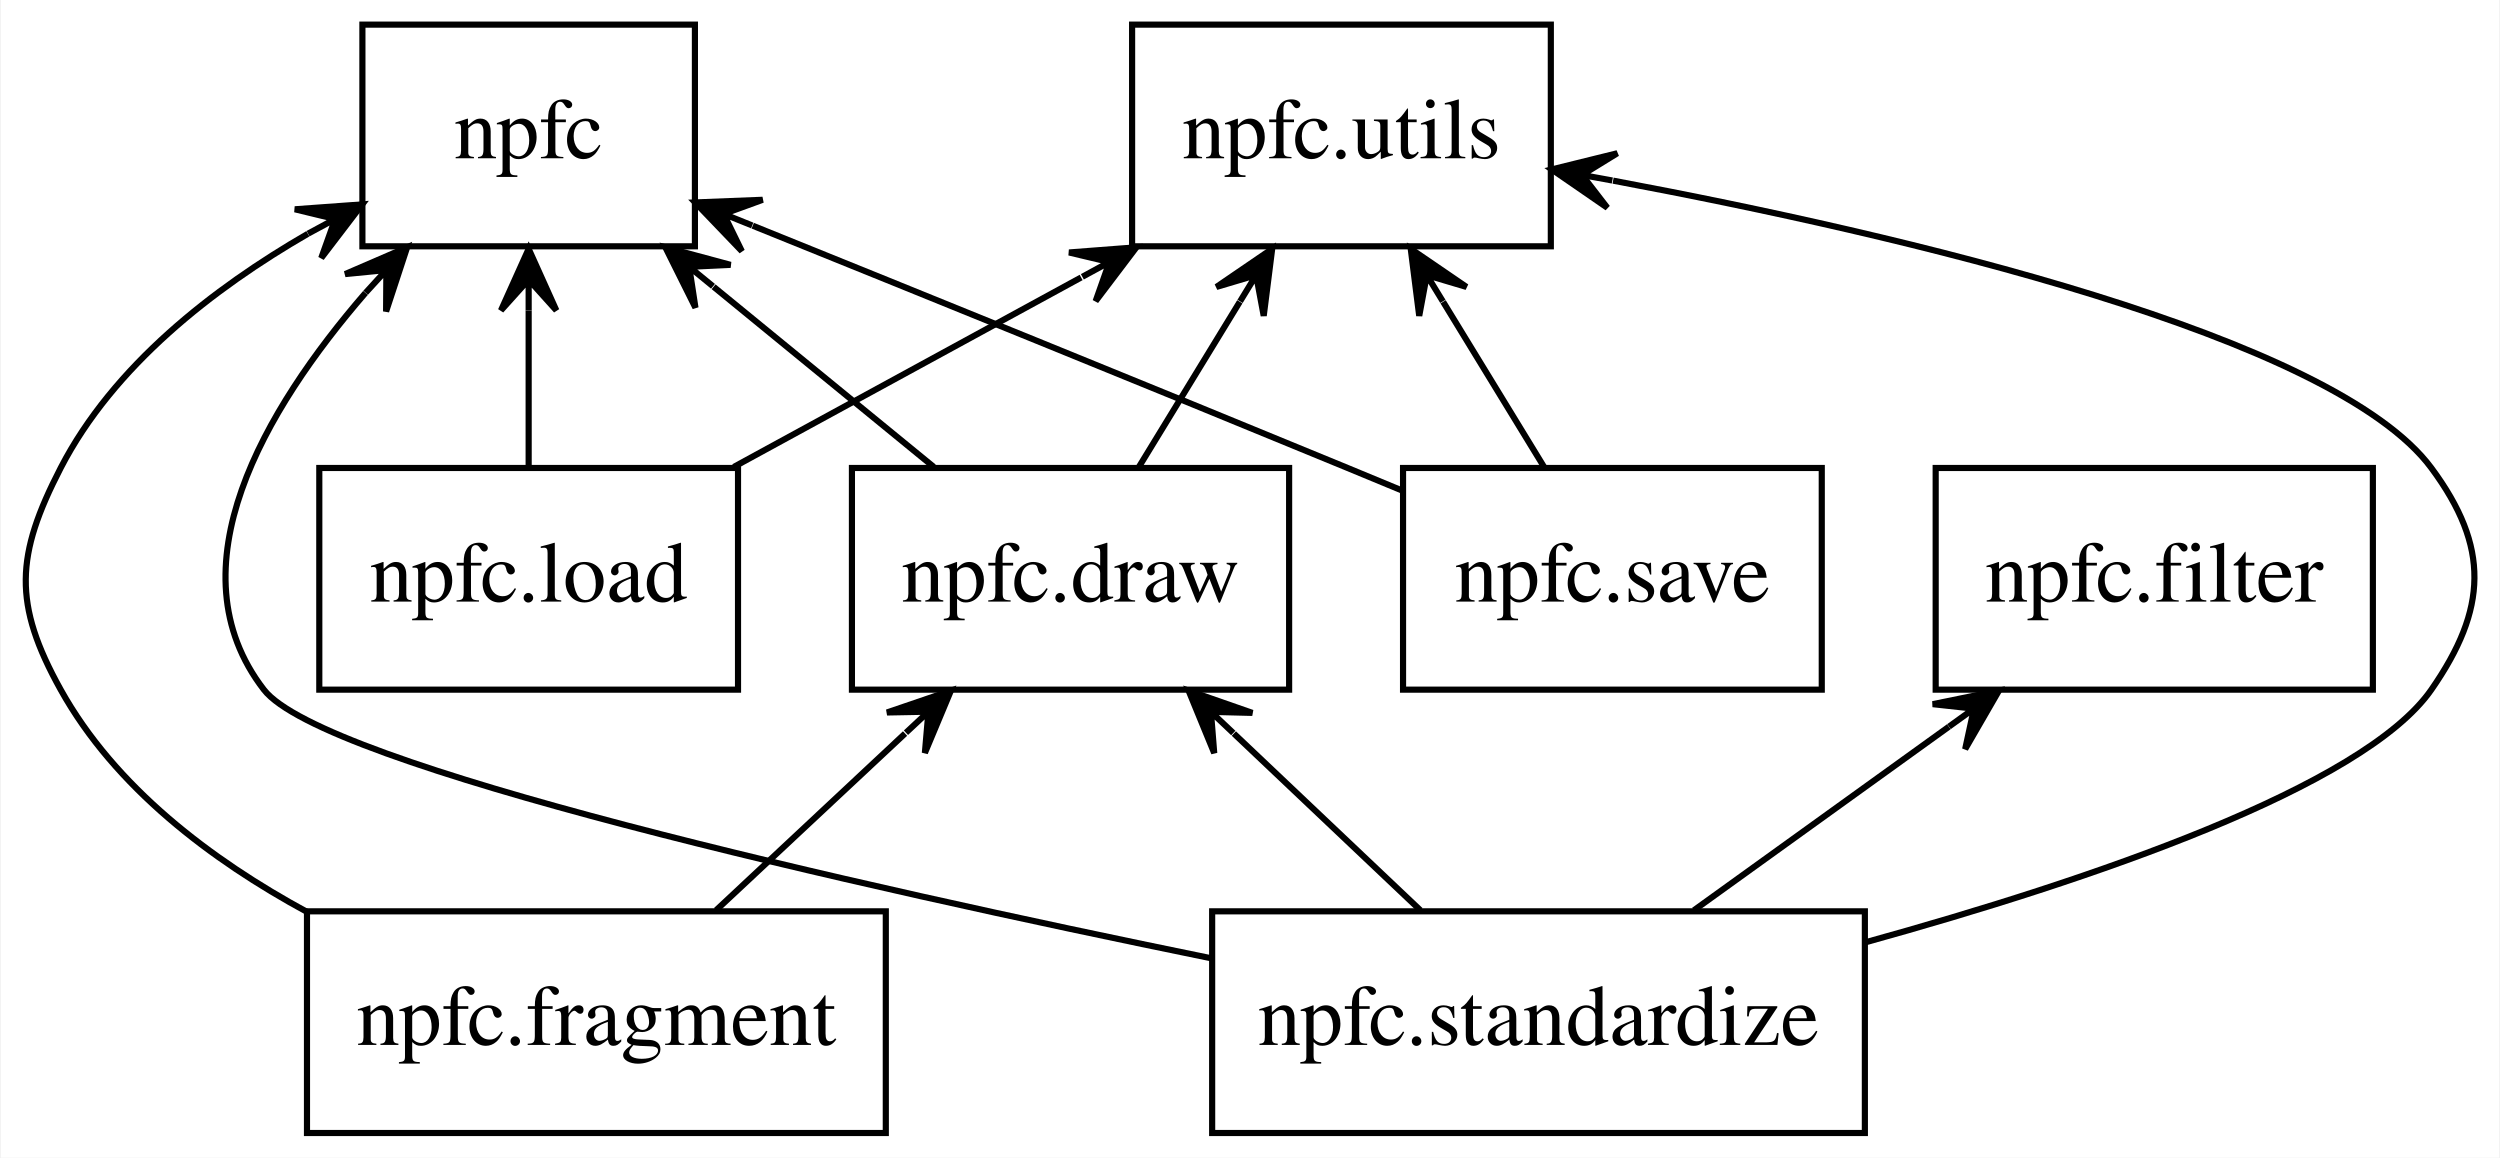
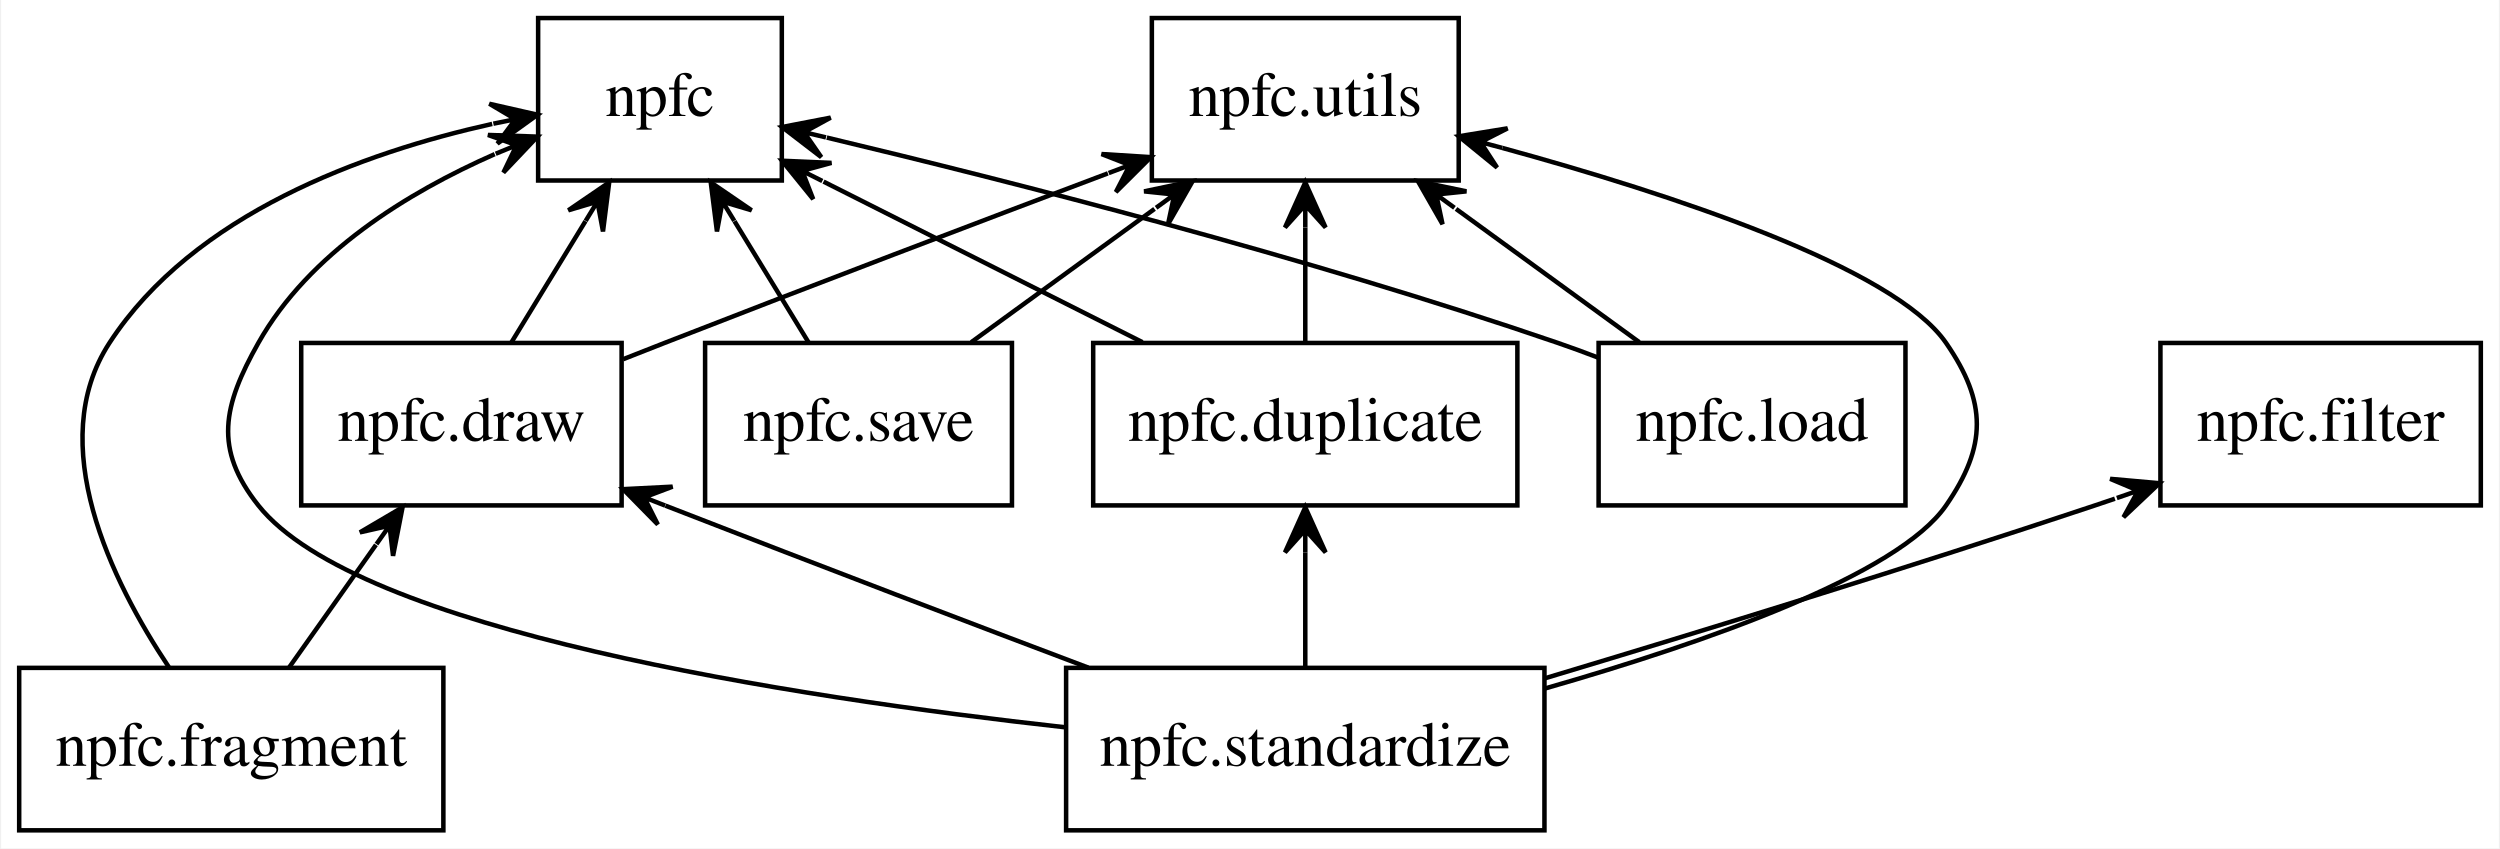
- <svg xmlns="http://www.w3.org/2000/svg" width="406pt" height="188pt" viewBox="0.00 0.00 405.74 188.00">
+ <svg xmlns="http://www.w3.org/2000/svg" width="554pt" height="188pt" viewBox="0.00 0.00 553.50 188.00">
  <g id="graph0" class="graph" transform="scale(1 1) rotate(0) translate(4 184)">
-     <polygon fill="#ffffff" stroke="transparent" points="-4,4 -4,-184 401.742,-184 401.742,4 -4,4" />
+     <polygon fill="#ffffff" stroke="transparent" points="-4,4 -4,-184 549.5,-184 549.5,4 -4,4" />
    <g id="node1" class="node">
-       <polygon fill="none" stroke="#000000" points="108.724,-180 54.724,-180 54.724,-144 108.724,-144 108.724,-180" />
-       <text text-anchor="middle" x="81.724" y="-158.3" font-family="Times,serif" font-size="14.00" fill="#000000">npfc</text>
+       <polygon fill="none" stroke="#000000" points="169,-180 115,-180 115,-144 169,-144 169,-180" />
+       <text text-anchor="middle" x="142" y="-158.3" font-family="Times,serif" font-size="14.00" fill="#000000">npfc</text>
    </g>
    <g id="node2" class="node">
-       <polygon fill="none" stroke="#000000" points="205.224,-108 134.224,-108 134.224,-72 205.224,-72 205.224,-108" />
-       <text text-anchor="middle" x="169.724" y="-86.3" font-family="Times,serif" font-size="14.00" fill="#000000">npfc.draw</text>
+       <polygon fill="none" stroke="#000000" points="133.5,-108 62.5,-108 62.5,-72 133.5,-72 133.5,-108" />
+       <text text-anchor="middle" x="98" y="-86.3" font-family="Times,serif" font-size="14.00" fill="#000000">npfc.draw</text>
    </g>
    <g id="edge1" class="edge">
-       <path fill="none" stroke="#000000" d="M147.518,-108.169C136.679,-117.037 123.479,-127.836 111.756,-137.428" />
-       <polygon fill="#000000" stroke="#000000" points="103.923,-143.837 108.813,-134.022 107.793,-140.671 111.662,-137.505 111.662,-137.505 111.662,-137.505 107.793,-140.671 114.512,-140.988 103.923,-143.837 103.923,-143.837" />
+       <path fill="none" stroke="#000000" d="M109.103,-108.169C114.067,-116.292 120.022,-126.036 125.493,-134.988" />
+       <polygon fill="#000000" stroke="#000000" points="130.747,-143.587 121.693,-137.4 128.14,-139.32 125.533,-135.054 125.533,-135.054 125.533,-135.054 128.14,-139.32 129.373,-132.707 130.747,-143.587 130.747,-143.587" />
+     </g>
+     <g id="node9" class="node">
+       <polygon fill="none" stroke="#000000" points="319,-180 251,-180 251,-144 319,-144 319,-180" />
+       <text text-anchor="middle" x="285" y="-158.3" font-family="Times,serif" font-size="14.00" fill="#000000">npfc.utils</text>
+     </g>
+     <g id="edge2" class="edge">
+       <path fill="none" stroke="#000000" d="M133.839,-104.4C136.935,-105.624 140.021,-106.838 143,-108 175.86,-120.819 213.139,-134.981 241.254,-145.585" />
+       <polygon fill="#000000" stroke="#000000" points="250.793,-149.179 239.849,-149.864 246.114,-147.416 241.435,-145.654 241.435,-145.654 241.435,-145.654 246.114,-147.416 243.022,-141.442 250.793,-149.179 250.793,-149.179" />
+     </g>
+     <g id="node3" class="node">
+       <polygon fill="none" stroke="#000000" points="332,-108 238,-108 238,-72 332,-72 332,-108" />
+       <text text-anchor="middle" x="285" y="-86.3" font-family="Times,serif" font-size="14.00" fill="#000000">npfc.duplicate</text>
+     </g>
+     <g id="edge3" class="edge">
+       <path fill="none" stroke="#000000" d="M248.915,-108.169C227.293,-119.055 199.89,-132.853 178.24,-143.753" />
+       <polygon fill="#000000" stroke="#000000" points="169.044,-148.383 175.952,-139.867 173.51,-146.135 177.976,-143.886 177.976,-143.886 177.976,-143.886 173.51,-146.135 180,-147.905 169.044,-148.383 169.044,-148.383" />
+     </g>
+     <g id="edge4" class="edge">
+       <path fill="none" stroke="#000000" d="M285,-108.169C285,-115.869 285,-125.026 285,-133.583" />
+       <polygon fill="#000000" stroke="#000000" points="285,-143.587 280.5,-133.587 285,-138.587 285,-133.587 285,-133.587 285,-133.587 285,-138.587 289.5,-133.587 285,-143.587 285,-143.587" />
+     </g>
+     <g id="node4" class="node">
+       <polygon fill="none" stroke="#000000" points="545.5,-108 474.5,-108 474.5,-72 545.5,-72 545.5,-108" />
+       <text text-anchor="middle" x="510" y="-86.3" font-family="Times,serif" font-size="14.00" fill="#000000">npfc.filter</text>
+     </g>
+     <g id="node5" class="node">
+       <polygon fill="none" stroke="#000000" points="94,-36 0,-36 0,0 94,0 94,-36" />
+       <text text-anchor="middle" x="47" y="-14.3" font-family="Times,serif" font-size="14.00" fill="#000000">npfc.fragment</text>
+     </g>
+     <g id="edge5" class="edge">
+       <path fill="none" stroke="#000000" d="M33.156,-36.18C20.406,-55.322 5.494,-85.715 20,-108 38.626,-136.613 76.248,-150.179 104.817,-156.539" />
+       <polygon fill="#000000" stroke="#000000" points="114.88,-158.571 104.188,-161.003 109.979,-157.581 105.078,-156.592 105.078,-156.592 105.078,-156.592 109.979,-157.581 105.969,-152.181 114.88,-158.571 114.88,-158.571" />
+     </g>
+     <g id="edge6" class="edge">
+       <path fill="none" stroke="#000000" d="M59.87,-36.169C65.683,-44.377 72.67,-54.239 79.065,-63.268" />
+       <polygon fill="#000000" stroke="#000000" points="84.957,-71.587 75.505,-66.028 82.067,-67.507 79.177,-63.426 79.177,-63.426 79.177,-63.426 82.067,-67.507 82.849,-60.825 84.957,-71.587 84.957,-71.587" />
+     </g>
+     <g id="node6" class="node">
+       <polygon fill="none" stroke="#000000" points="418,-108 350,-108 350,-72 418,-72 418,-108" />
+       <text text-anchor="middle" x="384" y="-86.3" font-family="Times,serif" font-size="14.00" fill="#000000">npfc.load</text>
+     </g>
+     <g id="edge7" class="edge">
+       <path fill="none" stroke="#000000" d="M349.889,-104.755C346.901,-105.903 343.909,-107.001 341,-108 285.403,-127.088 219.254,-143.906 178.964,-153.513" />
+       <polygon fill="#000000" stroke="#000000" points="169.055,-155.854 177.752,-149.175 173.921,-154.704 178.787,-153.555 178.787,-153.555 178.787,-153.555 173.921,-154.704 179.821,-157.934 169.055,-155.854 169.055,-155.854" />
+     </g>
+     <g id="edge8" class="edge">
+       <path fill="none" stroke="#000000" d="M359.018,-108.169C346.707,-117.122 331.689,-128.044 318.406,-137.704" />
+       <polygon fill="#000000" stroke="#000000" points="309.974,-143.837 315.414,-134.316 314.018,-140.896 318.061,-137.955 318.061,-137.955 318.061,-137.955 314.018,-140.896 320.708,-141.595 309.974,-143.837 309.974,-143.837" />
+     </g>
+     <g id="node7" class="node">
+       <polygon fill="none" stroke="#000000" points="220,-108 152,-108 152,-72 220,-72 220,-108" />
+       <text text-anchor="middle" x="186" y="-86.3" font-family="Times,serif" font-size="14.00" fill="#000000">npfc.save</text>
+     </g>
+     <g id="edge9" class="edge">
+       <path fill="none" stroke="#000000" d="M174.897,-108.169C169.933,-116.292 163.978,-126.036 158.507,-134.988" />
+       <polygon fill="#000000" stroke="#000000" points="153.253,-143.587 154.627,-132.707 155.86,-139.32 158.467,-135.054 158.467,-135.054 158.467,-135.054 155.86,-139.32 162.307,-137.4 153.253,-143.587 153.253,-143.587" />
+     </g>
+     <g id="edge10" class="edge">
+       <path fill="none" stroke="#000000" d="M210.982,-108.169C223.293,-117.122 238.311,-128.044 251.594,-137.704" />
+       <polygon fill="#000000" stroke="#000000" points="260.026,-143.837 249.292,-141.595 255.982,-140.896 251.939,-137.955 251.939,-137.955 251.939,-137.955 255.982,-140.896 254.585,-134.316 260.026,-143.837 260.026,-143.837" />
    </g>
    <g id="node8" class="node">
-       <polygon fill="none" stroke="#000000" points="247.724,-180 179.724,-180 179.724,-144 247.724,-144 247.724,-180" />
-       <text text-anchor="middle" x="213.724" y="-158.3" font-family="Times,serif" font-size="14.00" fill="#000000">npfc.utils</text>
-     </g>
-     <g id="edge2" class="edge">
-       <path fill="none" stroke="#000000" d="M180.827,-108.169C185.791,-116.292 191.746,-126.036 197.217,-134.988" />
-       <polygon fill="#000000" stroke="#000000" points="202.471,-143.587 193.417,-137.4 199.864,-139.32 197.257,-135.054 197.257,-135.054 197.257,-135.054 199.864,-139.32 201.096,-132.707 202.471,-143.587 202.471,-143.587" />
-     </g>
-     <g id="node3" class="node">
-       <polygon fill="none" stroke="#000000" points="381.224,-108 310.224,-108 310.224,-72 381.224,-72 381.224,-108" />
-       <text text-anchor="middle" x="345.724" y="-86.3" font-family="Times,serif" font-size="14.00" fill="#000000">npfc.filter</text>
-     </g>
-     <g id="node4" class="node">
-       <polygon fill="none" stroke="#000000" points="139.724,-36 45.724,-36 45.724,0 139.724,0 139.724,-36" />
-       <text text-anchor="middle" x="92.724" y="-14.3" font-family="Times,serif" font-size="14.00" fill="#000000">npfc.fragment</text>
-     </g>
-     <g id="edge3" class="edge">
-       <path fill="none" stroke="#000000" d="M45.722,-35.911C30.14,-44.363 14.539,-56.154 5.724,-72 -2.054,-85.982 -1.615,-93.782 5.724,-108 14.288,-124.592 30.567,-137.196 45.868,-146.036" />
-       <polygon fill="#000000" stroke="#000000" points="54.698,-150.809 43.761,-150.013 50.3,-148.431 45.901,-146.054 45.901,-146.054 45.901,-146.054 50.3,-148.431 48.04,-142.095 54.698,-150.809 54.698,-150.809" />
-     </g>
-     <g id="edge4" class="edge">
-       <path fill="none" stroke="#000000" d="M112.154,-36.169C121.456,-44.866 132.744,-55.422 142.852,-64.874" />
-       <polygon fill="#000000" stroke="#000000" points="150.3,-71.837 139.922,-68.294 146.648,-68.422 142.995,-65.007 142.995,-65.007 142.995,-65.007 146.648,-68.422 146.069,-61.72 150.3,-71.837 150.3,-71.837" />
-     </g>
-     <g id="node5" class="node">
-       <polygon fill="none" stroke="#000000" points="115.724,-108 47.724,-108 47.724,-72 115.724,-72 115.724,-108" />
-       <text text-anchor="middle" x="81.724" y="-86.3" font-family="Times,serif" font-size="14.00" fill="#000000">npfc.load</text>
-     </g>
-     <g id="edge5" class="edge">
-       <path fill="none" stroke="#000000" d="M81.724,-108.169C81.724,-115.869 81.724,-125.026 81.724,-133.583" />
-       <polygon fill="#000000" stroke="#000000" points="81.724,-143.587 77.224,-133.587 81.724,-138.587 81.724,-133.587 81.724,-133.587 81.724,-133.587 81.724,-138.587 86.224,-133.587 81.724,-143.587 81.724,-143.587" />
-     </g>
-     <g id="edge6" class="edge">
-       <path fill="none" stroke="#000000" d="M115.033,-108.169C132.151,-117.506 153.194,-128.984 171.446,-138.939" />
-       <polygon fill="#000000" stroke="#000000" points="180.425,-143.837 169.491,-142.999 176.036,-141.443 171.646,-139.049 171.646,-139.049 171.646,-139.049 176.036,-141.443 173.801,-135.098 180.425,-143.837 180.425,-143.837" />
-     </g>
-     <g id="node6" class="node">
-       <polygon fill="none" stroke="#000000" points="291.724,-108 223.724,-108 223.724,-72 291.724,-72 291.724,-108" />
-       <text text-anchor="middle" x="257.724" y="-86.3" font-family="Times,serif" font-size="14.00" fill="#000000">npfc.save</text>
-     </g>
-     <g id="edge7" class="edge">
-       <path fill="none" stroke="#000000" d="M223.47,-104.378C220.513,-105.607 217.567,-106.828 214.724,-108 182.098,-121.452 144.87,-136.545 118.115,-147.347" />
-       <polygon fill="#000000" stroke="#000000" points="108.76,-151.122 116.35,-143.207 113.397,-149.251 118.033,-147.38 118.033,-147.38 118.033,-147.38 113.397,-149.251 119.717,-151.553 108.76,-151.122 108.76,-151.122" />
-     </g>
-     <g id="edge8" class="edge">
-       <path fill="none" stroke="#000000" d="M246.621,-108.169C241.656,-116.292 235.702,-126.036 230.231,-134.988" />
-       <polygon fill="#000000" stroke="#000000" points="224.976,-143.587 226.351,-132.707 227.584,-139.32 230.191,-135.054 230.191,-135.054 230.191,-135.054 227.584,-139.32 234.031,-137.4 224.976,-143.587 224.976,-143.587" />
-     </g>
-     <g id="node7" class="node">
-       <polygon fill="none" stroke="#000000" points="298.724,-36 192.724,-36 192.724,0 298.724,0 298.724,-36" />
-       <text text-anchor="middle" x="245.724" y="-14.3" font-family="Times,serif" font-size="14.00" fill="#000000">npfc.standardize</text>
-     </g>
-     <g id="edge9" class="edge">
-       <path fill="none" stroke="#000000" d="M192.541,-28.38C134.428,-40.258 48.261,-59.656 38.724,-72 23.556,-91.632 38.831,-117.476 55.226,-136.432" />
-       <polygon fill="#000000" stroke="#000000" points="61.99,-143.84 51.924,-139.489 58.619,-140.148 55.248,-136.455 55.248,-136.455 55.248,-136.455 58.619,-140.148 58.571,-133.421 61.99,-143.84 61.99,-143.84" />
-     </g>
-     <g id="edge10" class="edge">
-       <path fill="none" stroke="#000000" d="M226.546,-36.169C217.365,-44.866 206.223,-55.422 196.246,-64.874" />
-       <polygon fill="#000000" stroke="#000000" points="188.896,-71.837 193.06,-61.693 192.525,-68.398 196.155,-64.96 196.155,-64.96 196.155,-64.96 192.525,-68.398 199.25,-68.227 188.896,-71.837 188.896,-71.837" />
+       <polygon fill="none" stroke="#000000" points="338,-36 232,-36 232,0 338,0 338,-36" />
+       <text text-anchor="middle" x="285" y="-14.3" font-family="Times,serif" font-size="14.00" fill="#000000">npfc.standardize</text>
    </g>
    <g id="edge11" class="edge">
-       <path fill="none" stroke="#000000" d="M270.958,-36.169C283.512,-45.207 298.852,-56.252 312.363,-65.98" />
-       <polygon fill="#000000" stroke="#000000" points="320.498,-71.837 309.753,-69.646 316.44,-68.916 312.382,-65.994 312.382,-65.994 312.382,-65.994 316.44,-68.916 315.012,-62.342 320.498,-71.837 320.498,-71.837" />
+       <path fill="none" stroke="#000000" d="M231.986,-22.808C170.553,-29.604 74.922,-44.39 53,-72 43.051,-84.531 45.151,-94.057 53,-108 64.225,-127.94 86.116,-141.365 105.377,-149.842" />
+       <polygon fill="#000000" stroke="#000000" points="114.851,-153.722 103.891,-154.096 110.224,-151.827 105.597,-149.931 105.597,-149.931 105.597,-149.931 110.224,-151.827 107.303,-145.767 114.851,-153.722 114.851,-153.722" />
    </g>
    <g id="edge12" class="edge">
-       <path fill="none" stroke="#000000" d="M298.748,-30.949C335.498,-41.12 379.728,-56.171 390.724,-72 399.852,-85.141 400.245,-95.141 390.724,-108 374.828,-129.469 304.893,-145.833 257.835,-154.664" />
-       <polygon fill="#000000" stroke="#000000" points="247.876,-156.485 256.903,-150.26 252.794,-155.586 257.713,-154.686 257.713,-154.686 257.713,-154.686 252.794,-155.586 258.522,-159.113 247.876,-156.485 247.876,-156.485" />
+       <path fill="none" stroke="#000000" d="M236.94,-36.043C211.549,-45.629 179.658,-57.753 143.204,-71.947" />
+       <polygon fill="#000000" stroke="#000000" points="133.839,-75.6 141.52,-67.774 138.498,-73.783 143.156,-71.966 143.156,-71.966 143.156,-71.966 138.498,-73.783 144.791,-76.158 133.839,-75.6 133.839,-75.6" />
+     </g>
+     <g id="edge13" class="edge">
+       <path fill="none" stroke="#000000" d="M285,-36.169C285,-43.869 285,-53.026 285,-61.583" />
+       <polygon fill="#000000" stroke="#000000" points="285,-71.587 280.5,-61.587 285,-66.587 285,-61.587 285,-61.587 285,-61.587 285,-66.587 289.5,-61.587 285,-71.587 285,-71.587" />
+     </g>
+     <g id="edge14" class="edge">
+       <path fill="none" stroke="#000000" d="M338.044,-33.672C372.849,-44.126 419.288,-58.399 460,-72 461.449,-72.484 462.92,-72.981 464.404,-73.487" />
+       <polygon fill="#000000" stroke="#000000" points="474.291,-76.918 463.368,-77.891 469.567,-75.279 464.843,-73.639 464.843,-73.639 464.843,-73.639 469.567,-75.279 466.319,-69.388 474.291,-76.918 474.291,-76.918" />
+     </g>
+     <g id="edge15" class="edge">
+       <path fill="none" stroke="#000000" d="M338.074,-31.417C373.842,-41.655 416.369,-56.584 427,-72 436.083,-85.172 436.083,-94.828 427,-108 415.42,-124.793 365.994,-141.006 328.683,-151.21" />
+       <polygon fill="#000000" stroke="#000000" points="319.006,-153.798 327.504,-146.868 323.836,-152.506 328.667,-151.215 328.667,-151.215 328.667,-151.215 323.836,-152.506 329.829,-155.562 319.006,-153.798 319.006,-153.798" />
    </g>
  </g>
</svg>
